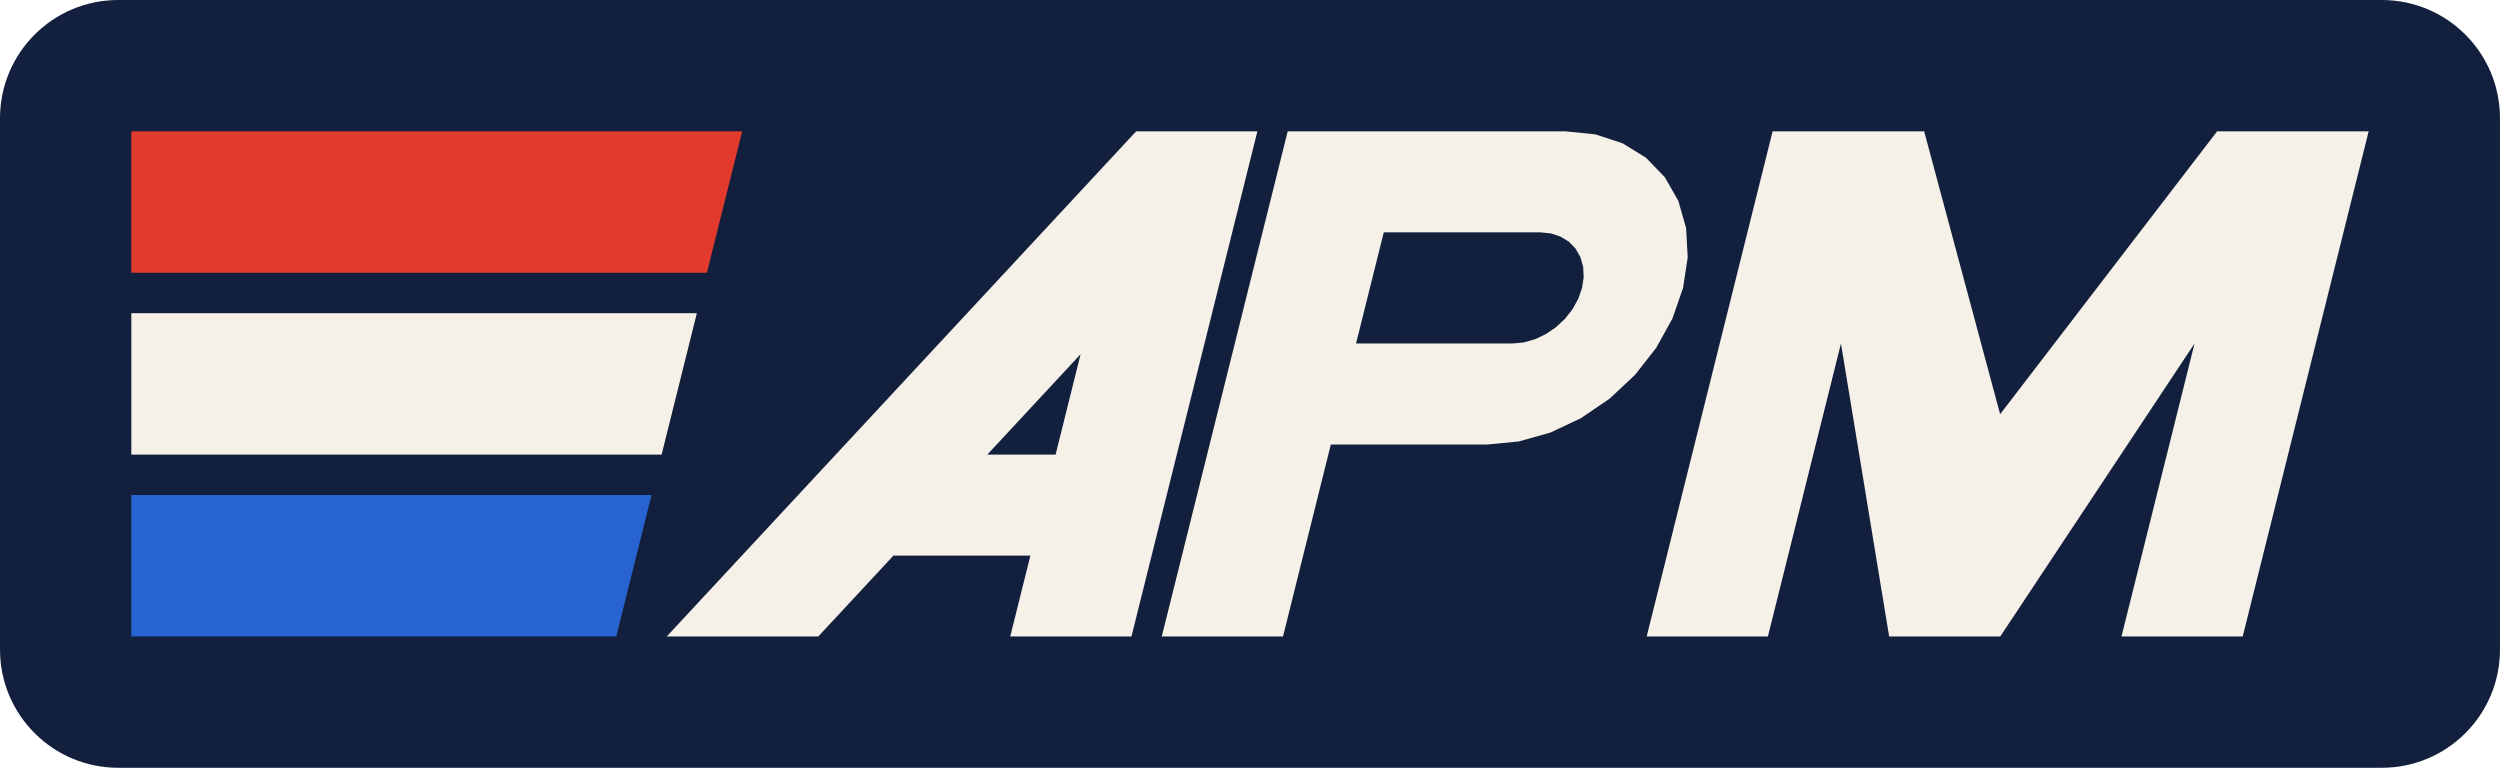
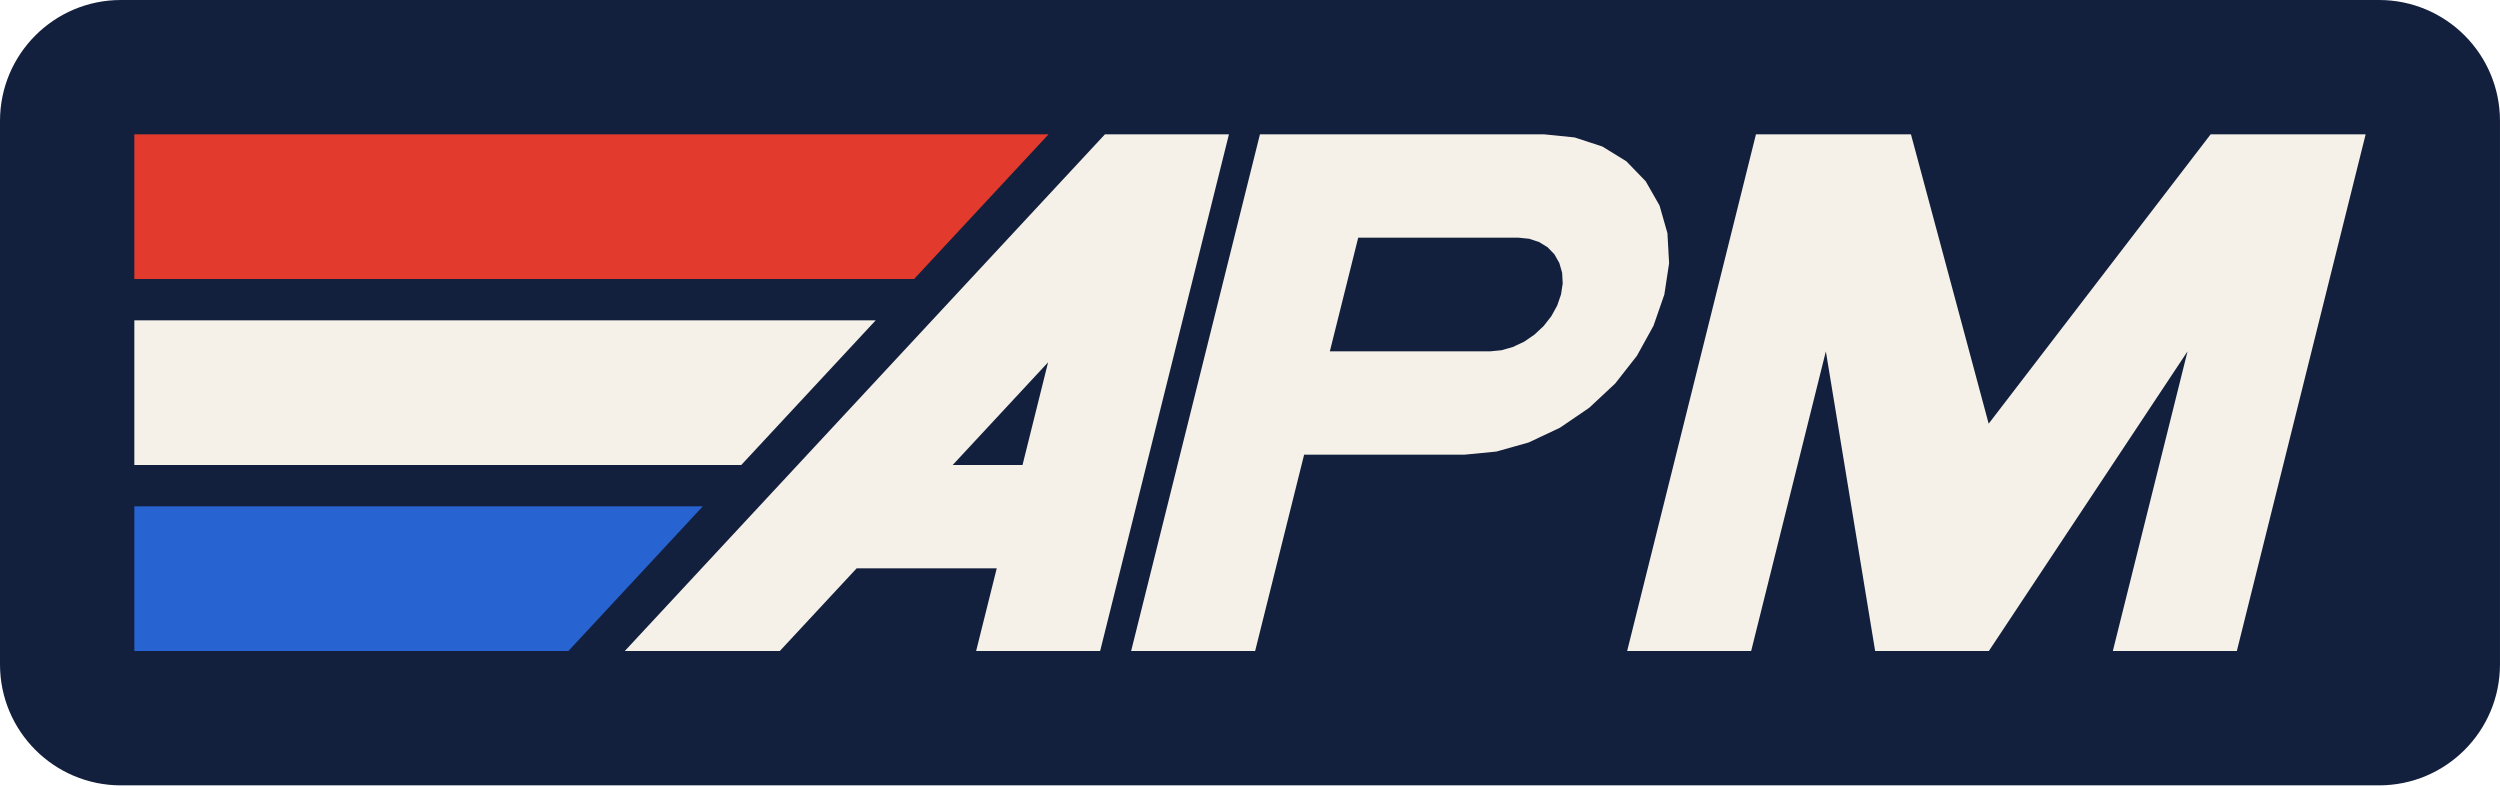
- <svg xmlns="http://www.w3.org/2000/svg" viewBox="0 0 494.933 152" width="494.933" height="152" role="img" aria-label="APM">
-   <rect width="494.93" height="152" rx="23.4" fill="#13203d" />
+ <svg xmlns="http://www.w3.org/2000/svg" viewBox="0 0 483.854 152" width="483.854" height="152" role="img" aria-label="APM">
+   <rect width="483.85" height="152" rx="23.4" fill="#13203d" />
  <g transform="translate(26,26)">
-     <path d="M0.00,0.00 L120.93,0.00 L113.95,28.00 L0.00,28.00 Z" fill="#e23b2e" />
-     <path d="M0.00,36.00 L111.96,36.00 L104.98,64.00 L0.00,64.00 Z" fill="#f5f1e8" />
-     <path d="M0.00,72.00 L102.98,72.00 L96.00,100.00 L0.00,100.00 Z" fill="#2763d1" />
-     <path fill="#f5f1e8" fill-rule="evenodd" d="M106.00,100.00 L198.93,0.00 L222.93,0.00 L198.00,100.00 L174.00,100.00 L177.99,84.00 L150.87,84.00 L136.00,100.00 Z M169.46,64.00 L182.98,64.00 L187.93,44.12 Z M204.00,100.00 L228.93,0.00 L283.93,0.00 L289.83,0.60 L295.21,2.36 L299.85,5.22 L303.59,9.08 L306.27,13.78 L307.80,19.14 L308.12,24.95 L307.20,31.00 L305.10,37.05 L301.89,42.86 L297.69,48.22 L292.66,52.92 L287.00,56.78 L280.93,59.64 L274.67,61.40 L268.47,62.00 L237.47,62.00 L228.00,100.00 Z M247.95,20.00 L278.95,20.00 L281.04,20.21 L282.95,20.84 L284.60,21.85 L285.92,23.22 L286.87,24.89 L287.42,26.79 L287.53,28.85 L287.20,31.00 L286.46,33.15 L285.32,35.21 L283.83,37.11 L282.04,38.78 L280.03,40.15 L277.88,41.16 L275.66,41.79 L273.46,42.00 L242.46,42.00 Z M300.00,100.00 L324.93,0.00 L354.93,0.00 L369.97,56.00 L412.93,0.00 L442.93,0.00 L418.00,100.00 L394.00,100.00 L408.46,42.00 L370.00,100.00 L348.00,100.00 L338.46,42.00 L324.00,100.00 Z" />
+     <path d="M0.00,0.00 L176.93,0.00 L150.91,28.00 L0.00,28.00 Z" fill="#e23b2e" />
+     <path d="M0.00,36.00 L143.48,36.00 L117.46,64.00 L0.00,64.00 Z" fill="#f5f1e8" />
+     <path d="M0.00,72.00 L110.02,72.00 L84.00,100.00 L0.00,100.00 Z" fill="#2763d1" />
+     <path fill="#f5f1e8" fill-rule="evenodd" d="M94.92,100.00 L187.85,0.00 L211.85,0.00 L186.92,100.00 L162.92,100.00 L166.91,84.00 L139.79,84.00 L124.92,100.00 Z M158.38,64.00 L171.90,64.00 L176.85,44.12 Z M192.92,100.00 L217.85,0.00 L272.85,0.00 L278.75,0.60 L284.13,2.36 L288.77,5.22 L292.51,9.08 L295.19,13.78 L296.72,19.14 L297.04,24.95 L296.12,31.00 L294.02,37.05 L290.81,42.86 L286.61,48.22 L281.58,52.92 L275.92,56.78 L269.85,59.64 L263.59,61.40 L257.40,62.00 L226.40,62.00 L216.92,100.00 Z M236.87,20.00 L267.87,20.00 L269.96,20.21 L271.87,20.84 L273.52,21.85 L274.84,23.22 L275.79,24.89 L276.34,26.79 L276.45,28.85 L276.12,31.00 L275.38,33.15 L274.24,35.21 L272.75,37.11 L270.96,38.78 L268.96,40.15 L266.80,41.16 L264.58,41.79 L262.38,42.00 L231.38,42.00 Z M288.92,100.00 L313.85,0.00 L343.85,0.00 L358.89,56.00 L401.85,0.00 L431.85,0.00 L406.92,100.00 L382.92,100.00 L397.38,42.00 L358.92,100.00 L336.92,100.00 L327.38,42.00 L312.92,100.00 Z" />
  </g>
</svg>
